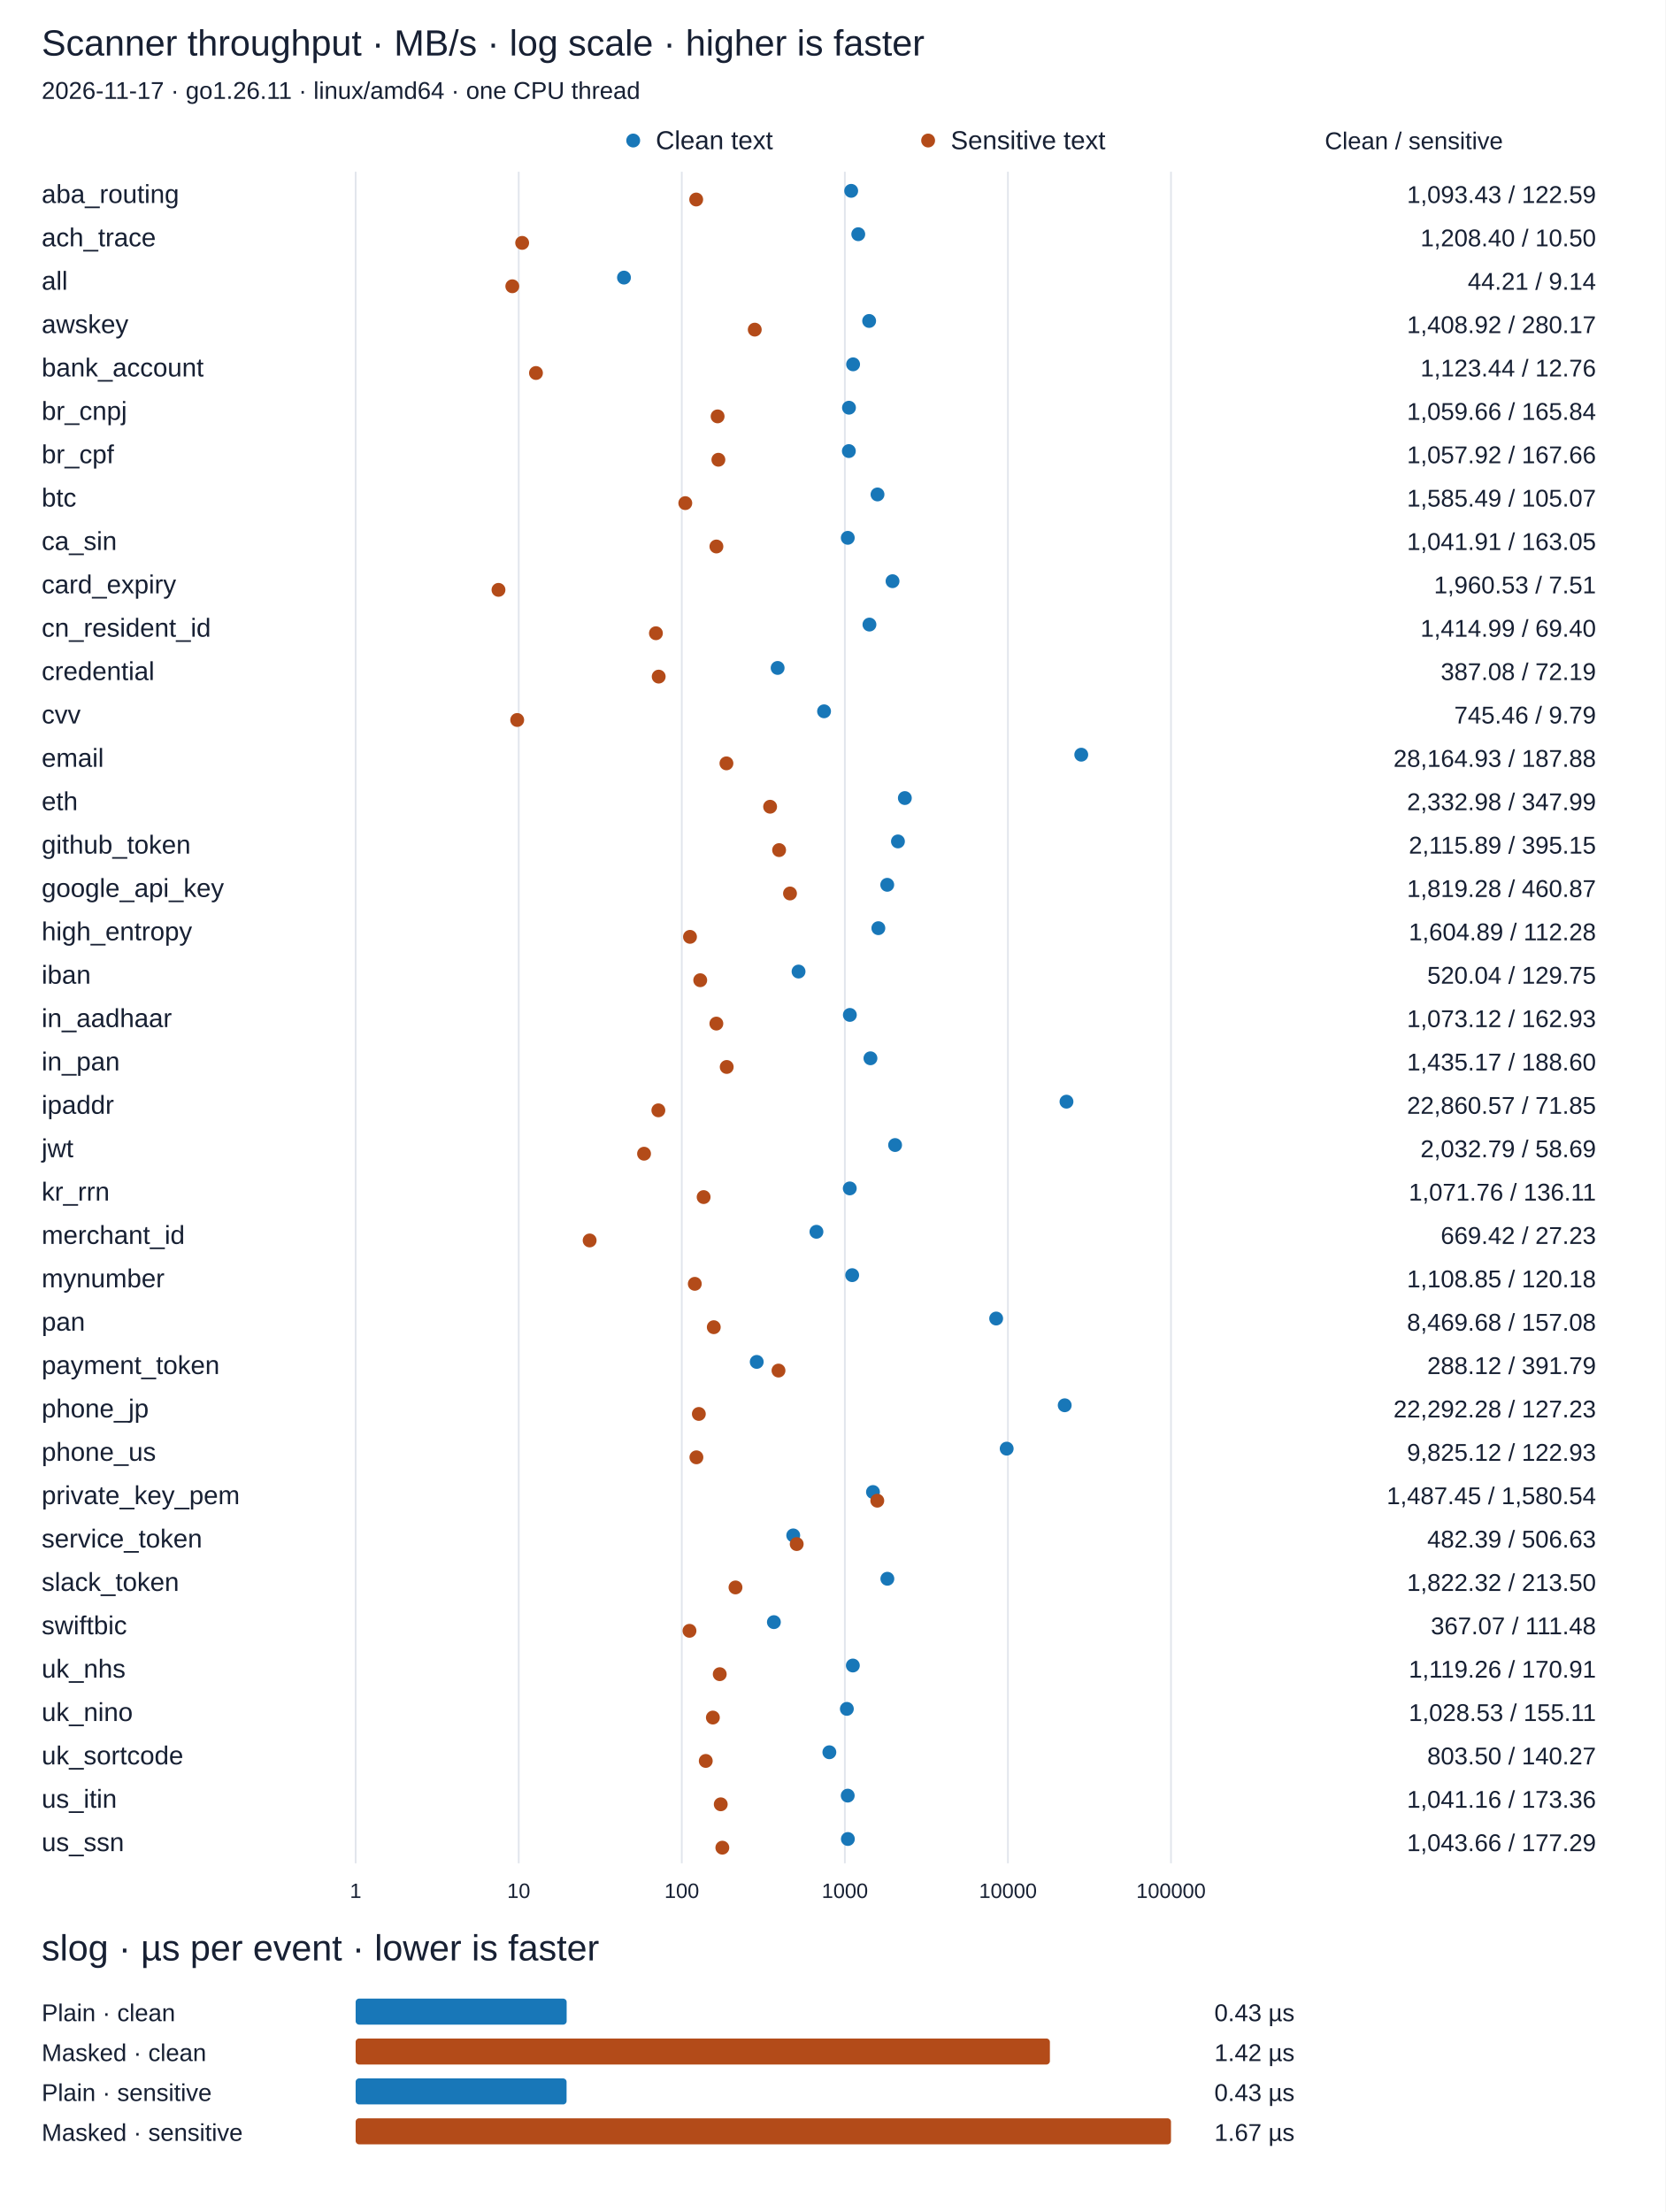
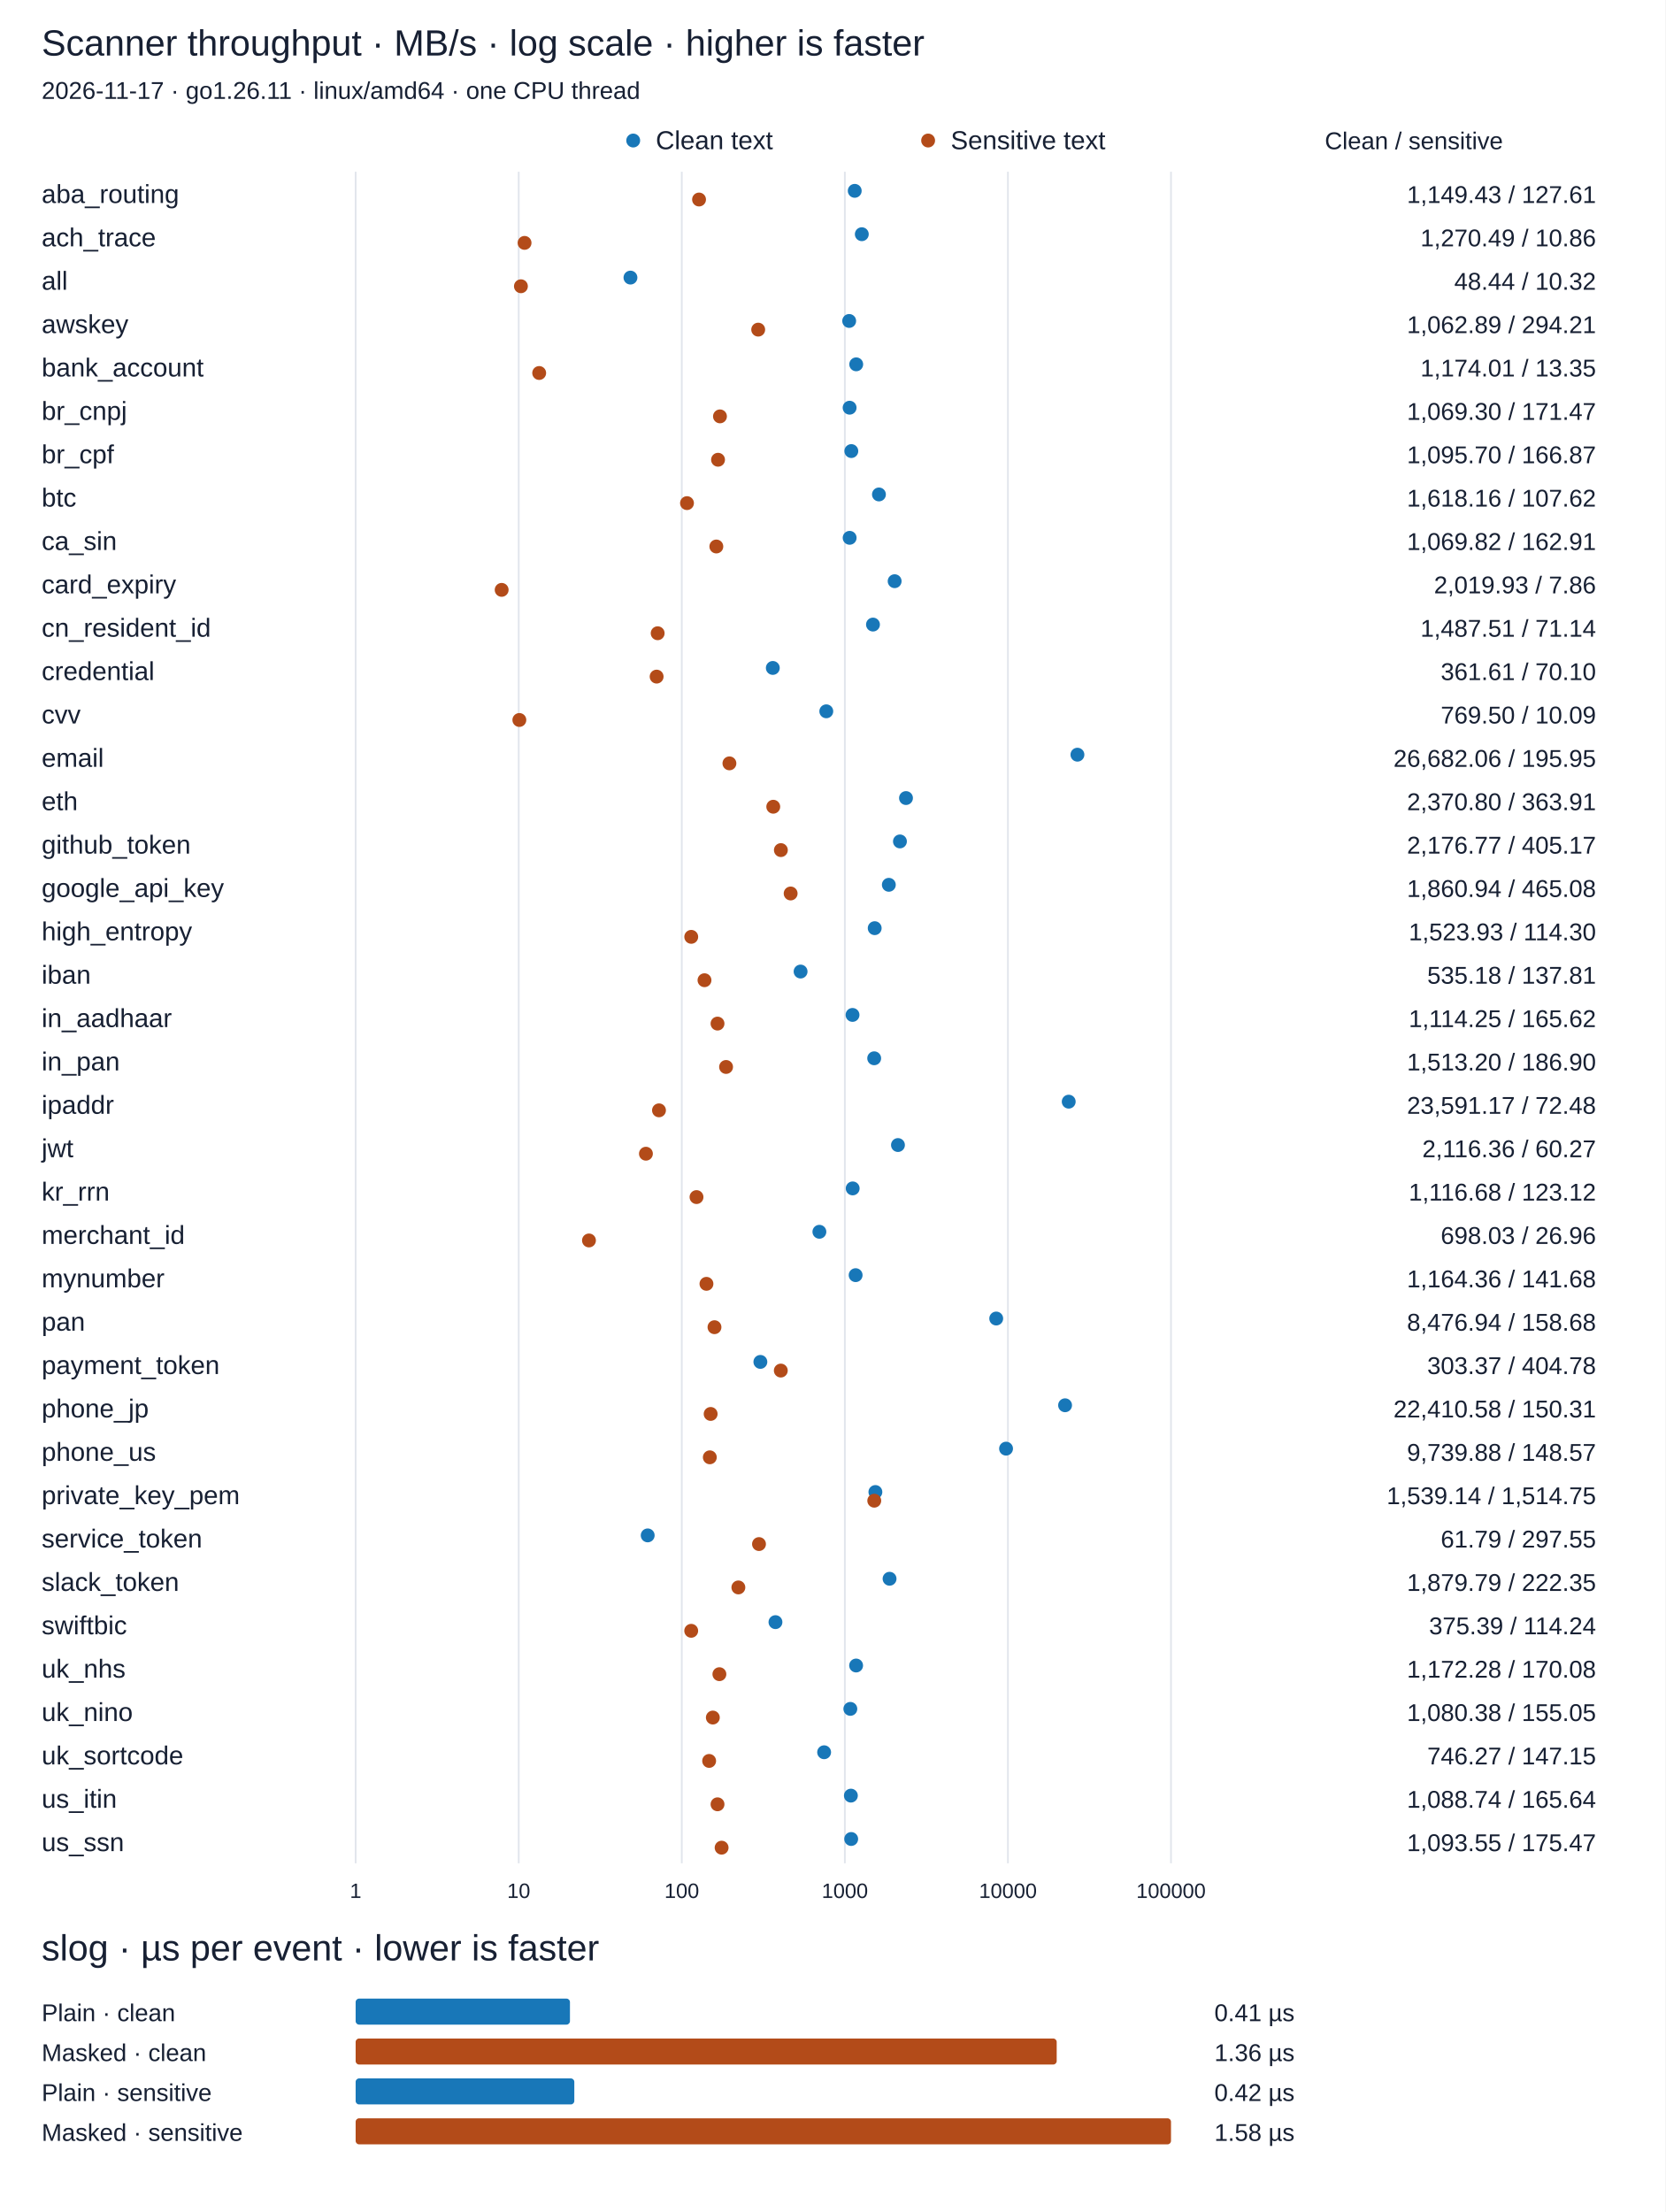
<svg xmlns="http://www.w3.org/2000/svg" width="960" height="1275" viewBox="0 0 960 1275" role="img">
  <rect width="100%" height="100%" fill="white" />
  <g font-family="Arial, sans-serif" font-size="15" fill="#172033">
    <text x="24" y="32" font-size="21" fill="#172033" text-anchor="start">Scanner throughput · MB/s · log scale · higher is faster</text>
    <text x="24" y="57" font-size="14" fill="#172033" text-anchor="start">2026-11-17 · go1.26.11 · linux/amd64 · one CPU thread</text>
    <circle cx="365.00" cy="81" r="4" fill="#1877b8" />
    <text x="378" y="86" font-size="15" fill="#172033" text-anchor="start">Clean text</text>
    <circle cx="535.00" cy="81" r="4" fill="#b34b19" />
    <text x="548" y="86" font-size="15" fill="#172033" text-anchor="start">Sensitive text</text>
    <text x="815" y="86" font-size="14" fill="#172033" text-anchor="middle">Clean / sensitive</text>
    <path d="M205.0,99 L205.0,1074" stroke="#e1e5ec" />
    <text x="205.0" y="1094" font-size="12" fill="#172033" text-anchor="middle">1</text>
    <path d="M299.0,99 L299.0,1074" stroke="#e1e5ec" />
    <text x="299.0" y="1094" font-size="12" fill="#172033" text-anchor="middle">10</text>
    <path d="M393.0,99 L393.0,1074" stroke="#e1e5ec" />
    <text x="393.0" y="1094" font-size="12" fill="#172033" text-anchor="middle">100</text>
    <path d="M487.0,99 L487.0,1074" stroke="#e1e5ec" />
    <text x="487.0" y="1094" font-size="12" fill="#172033" text-anchor="middle">1000</text>
    <path d="M581.0,99 L581.0,1074" stroke="#e1e5ec" />
    <text x="581.0" y="1094" font-size="12" fill="#172033" text-anchor="middle">10000</text>
    <path d="M675.0,99 L675.0,1074" stroke="#e1e5ec" />
    <text x="675.0" y="1094" font-size="12" fill="#172033" text-anchor="middle">100000</text>
    <text x="24" y="117" font-size="15" fill="#172033" text-anchor="start">aba_routing</text>
-     <circle cx="490.65" cy="110" r="4" fill="#1877b8" />
-     <circle cx="401.31" cy="115" r="4" fill="#b34b19" />
-     <text x="920" y="117" font-size="14" fill="#172033" text-anchor="end">1,093.43 / 122.59</text>
+     <circle cx="492.69" cy="110" r="4" fill="#1877b8" />
+     <circle cx="402.95" cy="115" r="4" fill="#b34b19" />
+     <text x="920" y="117" font-size="14" fill="#172033" text-anchor="end">1,149.43 / 127.61</text>
    <text x="24" y="142" font-size="15" fill="#172033" text-anchor="start">ach_trace</text>
-     <circle cx="494.73" cy="135" r="4" fill="#1877b8" />
-     <circle cx="300.99" cy="140" r="4" fill="#b34b19" />
-     <text x="920" y="142" font-size="14" fill="#172033" text-anchor="end">1,208.40 / 10.50</text>
+     <circle cx="496.77" cy="135" r="4" fill="#1877b8" />
+     <circle cx="302.37" cy="140" r="4" fill="#b34b19" />
+     <text x="920" y="142" font-size="14" fill="#172033" text-anchor="end">1,270.49 / 10.86</text>
    <text x="24" y="167" font-size="15" fill="#172033" text-anchor="start">all</text>
-     <circle cx="359.68" cy="160" r="4" fill="#1877b8" />
-     <circle cx="295.31" cy="165" r="4" fill="#b34b19" />
-     <text x="920" y="167" font-size="14" fill="#172033" text-anchor="end">44.21 / 9.14</text>
+     <circle cx="363.41" cy="160" r="4" fill="#1877b8" />
+     <circle cx="300.27" cy="165" r="4" fill="#b34b19" />
+     <text x="920" y="167" font-size="14" fill="#172033" text-anchor="end">48.44 / 10.32</text>
    <text x="24" y="192" font-size="15" fill="#172033" text-anchor="start">awskey</text>
-     <circle cx="501.00" cy="185" r="4" fill="#1877b8" />
-     <circle cx="435.06" cy="190" r="4" fill="#b34b19" />
-     <text x="920" y="192" font-size="14" fill="#172033" text-anchor="end">1,408.92 / 280.17</text>
+     <circle cx="489.49" cy="185" r="4" fill="#1877b8" />
+     <circle cx="437.05" cy="190" r="4" fill="#b34b19" />
+     <text x="920" y="192" font-size="14" fill="#172033" text-anchor="end">1,062.89 / 294.21</text>
    <text x="24" y="217" font-size="15" fill="#172033" text-anchor="start">bank_account</text>
-     <circle cx="491.75" cy="210" r="4" fill="#1877b8" />
-     <circle cx="308.95" cy="215" r="4" fill="#b34b19" />
-     <text x="920" y="217" font-size="14" fill="#172033" text-anchor="end">1,123.44 / 12.76</text>
+     <circle cx="493.55" cy="210" r="4" fill="#1877b8" />
+     <circle cx="310.80" cy="215" r="4" fill="#b34b19" />
+     <text x="920" y="217" font-size="14" fill="#172033" text-anchor="end">1,174.01 / 13.35</text>
    <text x="24" y="242" font-size="15" fill="#172033" text-anchor="start">br_cnpj</text>
-     <circle cx="489.37" cy="235" r="4" fill="#1877b8" />
-     <circle cx="413.65" cy="240" r="4" fill="#b34b19" />
-     <text x="920" y="242" font-size="14" fill="#172033" text-anchor="end">1,059.66 / 165.84</text>
+     <circle cx="489.74" cy="235" r="4" fill="#1877b8" />
+     <circle cx="415.01" cy="240" r="4" fill="#b34b19" />
+     <text x="920" y="242" font-size="14" fill="#172033" text-anchor="end">1,069.30 / 171.47</text>
    <text x="24" y="267" font-size="15" fill="#172033" text-anchor="start">br_cpf</text>
-     <circle cx="489.30" cy="260" r="4" fill="#1877b8" />
-     <circle cx="414.10" cy="265" r="4" fill="#b34b19" />
-     <text x="920" y="267" font-size="14" fill="#172033" text-anchor="end">1,057.92 / 167.66</text>
+     <circle cx="490.73" cy="260" r="4" fill="#1877b8" />
+     <circle cx="413.90" cy="265" r="4" fill="#b34b19" />
+     <text x="920" y="267" font-size="14" fill="#172033" text-anchor="end">1,095.70 / 166.87</text>
    <text x="24" y="292" font-size="15" fill="#172033" text-anchor="start">btc</text>
-     <circle cx="505.82" cy="285" r="4" fill="#1877b8" />
-     <circle cx="395.02" cy="290" r="4" fill="#b34b19" />
-     <text x="920" y="292" font-size="14" fill="#172033" text-anchor="end">1,585.49 / 105.07</text>
+     <circle cx="506.65" cy="285" r="4" fill="#1877b8" />
+     <circle cx="396.00" cy="290" r="4" fill="#b34b19" />
+     <text x="920" y="292" font-size="14" fill="#172033" text-anchor="end">1,618.16 / 107.62</text>
    <text x="24" y="317" font-size="15" fill="#172033" text-anchor="start">ca_sin</text>
-     <circle cx="488.68" cy="310" r="4" fill="#1877b8" />
-     <circle cx="412.96" cy="315" r="4" fill="#b34b19" />
-     <text x="920" y="317" font-size="14" fill="#172033" text-anchor="end">1,041.91 / 163.05</text>
+     <circle cx="489.76" cy="310" r="4" fill="#1877b8" />
+     <circle cx="412.92" cy="315" r="4" fill="#b34b19" />
+     <text x="920" y="317" font-size="14" fill="#172033" text-anchor="end">1,069.82 / 162.91</text>
    <text x="24" y="342" font-size="15" fill="#172033" text-anchor="start">card_expiry</text>
-     <circle cx="514.48" cy="335" r="4" fill="#1877b8" />
-     <circle cx="287.34" cy="340" r="4" fill="#b34b19" />
-     <text x="920" y="342" font-size="14" fill="#172033" text-anchor="end">1,960.53 / 7.51</text>
+     <circle cx="515.70" cy="335" r="4" fill="#1877b8" />
+     <circle cx="289.17" cy="340" r="4" fill="#b34b19" />
+     <text x="920" y="342" font-size="14" fill="#172033" text-anchor="end">2,019.93 / 7.86</text>
    <text x="24" y="367" font-size="15" fill="#172033" text-anchor="start">cn_resident_id</text>
-     <circle cx="501.17" cy="360" r="4" fill="#1877b8" />
-     <circle cx="378.09" cy="365" r="4" fill="#b34b19" />
-     <text x="920" y="367" font-size="14" fill="#172033" text-anchor="end">1,414.99 / 69.40</text>
+     <circle cx="503.21" cy="360" r="4" fill="#1877b8" />
+     <circle cx="379.10" cy="365" r="4" fill="#b34b19" />
+     <text x="920" y="367" font-size="14" fill="#172033" text-anchor="end">1,487.51 / 71.14</text>
    <text x="24" y="392" font-size="15" fill="#172033" text-anchor="start">credential</text>
-     <circle cx="448.25" cy="385" r="4" fill="#1877b8" />
-     <circle cx="379.69" cy="390" r="4" fill="#b34b19" />
-     <text x="920" y="392" font-size="14" fill="#172033" text-anchor="end">387.08 / 72.19</text>
+     <circle cx="445.47" cy="385" r="4" fill="#1877b8" />
+     <circle cx="378.50" cy="390" r="4" fill="#b34b19" />
+     <text x="920" y="392" font-size="14" fill="#172033" text-anchor="end">361.61 / 70.10</text>
    <text x="24" y="417" font-size="15" fill="#172033" text-anchor="start">cvv</text>
-     <circle cx="475.01" cy="410" r="4" fill="#1877b8" />
-     <circle cx="298.13" cy="415" r="4" fill="#b34b19" />
-     <text x="920" y="417" font-size="14" fill="#172033" text-anchor="end">745.46 / 9.79</text>
+     <circle cx="476.30" cy="410" r="4" fill="#1877b8" />
+     <circle cx="299.37" cy="415" r="4" fill="#b34b19" />
+     <text x="920" y="417" font-size="14" fill="#172033" text-anchor="end">769.50 / 10.09</text>
    <text x="24" y="442" font-size="15" fill="#172033" text-anchor="start">email</text>
-     <circle cx="623.27" cy="435" r="4" fill="#1877b8" />
-     <circle cx="418.74" cy="440" r="4" fill="#b34b19" />
-     <text x="920" y="442" font-size="14" fill="#172033" text-anchor="end">28,164.93 / 187.88</text>
+     <circle cx="621.06" cy="435" r="4" fill="#1877b8" />
+     <circle cx="420.46" cy="440" r="4" fill="#b34b19" />
+     <text x="920" y="442" font-size="14" fill="#172033" text-anchor="end">26,682.06 / 195.95</text>
    <text x="24" y="467" font-size="15" fill="#172033" text-anchor="start">eth</text>
-     <circle cx="521.58" cy="460" r="4" fill="#1877b8" />
-     <circle cx="443.91" cy="465" r="4" fill="#b34b19" />
-     <text x="920" y="467" font-size="14" fill="#172033" text-anchor="end">2,332.98 / 347.99</text>
+     <circle cx="522.24" cy="460" r="4" fill="#1877b8" />
+     <circle cx="445.73" cy="465" r="4" fill="#b34b19" />
+     <text x="920" y="467" font-size="14" fill="#172033" text-anchor="end">2,370.80 / 363.91</text>
    <text x="24" y="492" font-size="15" fill="#172033" text-anchor="start">github_token</text>
-     <circle cx="517.60" cy="485" r="4" fill="#1877b8" />
-     <circle cx="449.10" cy="490" r="4" fill="#b34b19" />
-     <text x="920" y="492" font-size="14" fill="#172033" text-anchor="end">2,115.89 / 395.15</text>
+     <circle cx="518.75" cy="485" r="4" fill="#1877b8" />
+     <circle cx="450.12" cy="490" r="4" fill="#b34b19" />
+     <text x="920" y="492" font-size="14" fill="#172033" text-anchor="end">2,176.77 / 405.17</text>
    <text x="24" y="517" font-size="15" fill="#172033" text-anchor="start">google_api_key</text>
-     <circle cx="511.43" cy="510" r="4" fill="#1877b8" />
-     <circle cx="455.38" cy="515" r="4" fill="#b34b19" />
-     <text x="920" y="517" font-size="14" fill="#172033" text-anchor="end">1,819.28 / 460.87</text>
+     <circle cx="512.35" cy="510" r="4" fill="#1877b8" />
+     <circle cx="455.75" cy="515" r="4" fill="#b34b19" />
+     <text x="920" y="517" font-size="14" fill="#172033" text-anchor="end">1,860.94 / 465.08</text>
    <text x="24" y="542" font-size="15" fill="#172033" text-anchor="start">high_entropy</text>
-     <circle cx="506.31" cy="535" r="4" fill="#1877b8" />
-     <circle cx="397.73" cy="540" r="4" fill="#b34b19" />
-     <text x="920" y="542" font-size="14" fill="#172033" text-anchor="end">1,604.89 / 112.28</text>
+     <circle cx="504.20" cy="535" r="4" fill="#1877b8" />
+     <circle cx="398.45" cy="540" r="4" fill="#b34b19" />
+     <text x="920" y="542" font-size="14" fill="#172033" text-anchor="end">1,523.93 / 114.30</text>
    <text x="24" y="567" font-size="15" fill="#172033" text-anchor="start">iban</text>
-     <circle cx="460.31" cy="560" r="4" fill="#1877b8" />
-     <circle cx="403.63" cy="565" r="4" fill="#b34b19" />
-     <text x="920" y="567" font-size="14" fill="#172033" text-anchor="end">520.04 / 129.75</text>
+     <circle cx="461.48" cy="560" r="4" fill="#1877b8" />
+     <circle cx="406.09" cy="565" r="4" fill="#b34b19" />
+     <text x="920" y="567" font-size="14" fill="#172033" text-anchor="end">535.18 / 137.81</text>
    <text x="24" y="592" font-size="15" fill="#172033" text-anchor="start">in_aadhaar</text>
-     <circle cx="489.88" cy="585" r="4" fill="#1877b8" />
-     <circle cx="412.93" cy="590" r="4" fill="#b34b19" />
-     <text x="920" y="592" font-size="14" fill="#172033" text-anchor="end">1,073.12 / 162.93</text>
+     <circle cx="491.42" cy="585" r="4" fill="#1877b8" />
+     <circle cx="413.60" cy="590" r="4" fill="#b34b19" />
+     <text x="920" y="592" font-size="14" fill="#172033" text-anchor="end">1,114.25 / 165.62</text>
    <text x="24" y="617" font-size="15" fill="#172033" text-anchor="start">in_pan</text>
-     <circle cx="501.75" cy="610" r="4" fill="#1877b8" />
-     <circle cx="418.90" cy="615" r="4" fill="#b34b19" />
-     <text x="920" y="617" font-size="14" fill="#172033" text-anchor="end">1,435.17 / 188.60</text>
+     <circle cx="503.91" cy="610" r="4" fill="#1877b8" />
+     <circle cx="418.53" cy="615" r="4" fill="#b34b19" />
+     <text x="920" y="617" font-size="14" fill="#172033" text-anchor="end">1,513.20 / 186.90</text>
    <text x="24" y="642" font-size="15" fill="#172033" text-anchor="start">ipaddr</text>
-     <circle cx="614.75" cy="635" r="4" fill="#1877b8" />
-     <circle cx="379.50" cy="640" r="4" fill="#b34b19" />
-     <text x="920" y="642" font-size="14" fill="#172033" text-anchor="end">22,860.57 / 71.85</text>
+     <circle cx="616.04" cy="635" r="4" fill="#1877b8" />
+     <circle cx="379.86" cy="640" r="4" fill="#b34b19" />
+     <text x="920" y="642" font-size="14" fill="#172033" text-anchor="end">23,591.17 / 72.48</text>
    <text x="24" y="667" font-size="15" fill="#172033" text-anchor="start">jwt</text>
-     <circle cx="515.96" cy="660" r="4" fill="#1877b8" />
-     <circle cx="371.25" cy="665" r="4" fill="#b34b19" />
-     <text x="920" y="667" font-size="14" fill="#172033" text-anchor="end">2,032.79 / 58.69</text>
+     <circle cx="517.61" cy="660" r="4" fill="#1877b8" />
+     <circle cx="372.33" cy="665" r="4" fill="#b34b19" />
+     <text x="920" y="667" font-size="14" fill="#172033" text-anchor="end">2,116.36 / 60.27</text>
    <text x="24" y="692" font-size="15" fill="#172033" text-anchor="start">kr_rrn</text>
-     <circle cx="489.83" cy="685" r="4" fill="#1877b8" />
-     <circle cx="405.59" cy="690" r="4" fill="#b34b19" />
-     <text x="920" y="692" font-size="14" fill="#172033" text-anchor="end">1,071.76 / 136.11</text>
+     <circle cx="491.51" cy="685" r="4" fill="#1877b8" />
+     <circle cx="401.49" cy="690" r="4" fill="#b34b19" />
+     <text x="920" y="692" font-size="14" fill="#172033" text-anchor="end">1,116.68 / 123.12</text>
    <text x="24" y="717" font-size="15" fill="#172033" text-anchor="start">merchant_id</text>
-     <circle cx="470.62" cy="710" r="4" fill="#1877b8" />
-     <circle cx="339.89" cy="715" r="4" fill="#b34b19" />
-     <text x="920" y="717" font-size="14" fill="#172033" text-anchor="end">669.42 / 27.23</text>
+     <circle cx="472.32" cy="710" r="4" fill="#1877b8" />
+     <circle cx="339.50" cy="715" r="4" fill="#b34b19" />
+     <text x="920" y="717" font-size="14" fill="#172033" text-anchor="end">698.03 / 26.96</text>
    <text x="24" y="742" font-size="15" fill="#172033" text-anchor="start">mynumber</text>
-     <circle cx="491.22" cy="735" r="4" fill="#1877b8" />
-     <circle cx="400.50" cy="740" r="4" fill="#b34b19" />
-     <text x="920" y="742" font-size="14" fill="#172033" text-anchor="end">1,108.85 / 120.18</text>
+     <circle cx="493.21" cy="735" r="4" fill="#1877b8" />
+     <circle cx="407.22" cy="740" r="4" fill="#b34b19" />
+     <text x="920" y="742" font-size="14" fill="#172033" text-anchor="end">1,164.36 / 141.68</text>
    <text x="24" y="767" font-size="15" fill="#172033" text-anchor="start">pan</text>
-     <circle cx="574.22" cy="760" r="4" fill="#1877b8" />
-     <circle cx="411.44" cy="765" r="4" fill="#b34b19" />
-     <text x="920" y="767" font-size="14" fill="#172033" text-anchor="end">8,469.68 / 157.08</text>
+     <circle cx="574.25" cy="760" r="4" fill="#1877b8" />
+     <circle cx="411.85" cy="765" r="4" fill="#b34b19" />
+     <text x="920" y="767" font-size="14" fill="#172033" text-anchor="end">8,476.94 / 158.68</text>
    <text x="24" y="792" font-size="15" fill="#172033" text-anchor="start">payment_token</text>
-     <circle cx="436.20" cy="785" r="4" fill="#1877b8" />
-     <circle cx="448.75" cy="790" r="4" fill="#b34b19" />
-     <text x="920" y="792" font-size="14" fill="#172033" text-anchor="end">288.12 / 391.79</text>
+     <circle cx="438.30" cy="785" r="4" fill="#1877b8" />
+     <circle cx="450.08" cy="790" r="4" fill="#b34b19" />
+     <text x="920" y="792" font-size="14" fill="#172033" text-anchor="end">303.37 / 404.78</text>
    <text x="24" y="817" font-size="15" fill="#172033" text-anchor="start">phone_jp</text>
-     <circle cx="613.73" cy="810" r="4" fill="#1877b8" />
-     <circle cx="402.83" cy="815" r="4" fill="#b34b19" />
-     <text x="920" y="817" font-size="14" fill="#172033" text-anchor="end">22,292.28 / 127.23</text>
+     <circle cx="613.94" cy="810" r="4" fill="#1877b8" />
+     <circle cx="409.64" cy="815" r="4" fill="#b34b19" />
+     <text x="920" y="817" font-size="14" fill="#172033" text-anchor="end">22,410.58 / 150.31</text>
    <text x="24" y="842" font-size="15" fill="#172033" text-anchor="start">phone_us</text>
-     <circle cx="580.28" cy="835" r="4" fill="#1877b8" />
-     <circle cx="401.43" cy="840" r="4" fill="#b34b19" />
-     <text x="920" y="842" font-size="14" fill="#172033" text-anchor="end">9,825.12 / 122.93</text>
+     <circle cx="579.92" cy="835" r="4" fill="#1877b8" />
+     <circle cx="409.16" cy="840" r="4" fill="#b34b19" />
+     <text x="920" y="842" font-size="14" fill="#172033" text-anchor="end">9,739.88 / 148.57</text>
    <text x="24" y="867" font-size="15" fill="#172033" text-anchor="start">private_key_pem</text>
-     <circle cx="503.21" cy="860" r="4" fill="#1877b8" />
-     <circle cx="505.69" cy="865" r="4" fill="#b34b19" />
-     <text x="920" y="867" font-size="14" fill="#172033" text-anchor="end">1,487.45 / 1,580.54</text>
+     <circle cx="504.60" cy="860" r="4" fill="#1877b8" />
+     <circle cx="503.95" cy="865" r="4" fill="#b34b19" />
+     <text x="920" y="867" font-size="14" fill="#172033" text-anchor="end">1,539.14 / 1,514.75</text>
    <text x="24" y="892" font-size="15" fill="#172033" text-anchor="start">service_token</text>
-     <circle cx="457.24" cy="885" r="4" fill="#1877b8" />
-     <circle cx="459.24" cy="890" r="4" fill="#b34b19" />
-     <text x="920" y="892" font-size="14" fill="#172033" text-anchor="end">482.39 / 506.63</text>
+     <circle cx="373.35" cy="885" r="4" fill="#1877b8" />
+     <circle cx="437.51" cy="890" r="4" fill="#b34b19" />
+     <text x="920" y="892" font-size="14" fill="#172033" text-anchor="end">61.79 / 297.55</text>
    <text x="24" y="917" font-size="15" fill="#172033" text-anchor="start">slack_token</text>
-     <circle cx="511.50" cy="910" r="4" fill="#1877b8" />
-     <circle cx="423.96" cy="915" r="4" fill="#b34b19" />
-     <text x="920" y="917" font-size="14" fill="#172033" text-anchor="end">1,822.32 / 213.50</text>
+     <circle cx="512.77" cy="910" r="4" fill="#1877b8" />
+     <circle cx="425.62" cy="915" r="4" fill="#b34b19" />
+     <text x="920" y="917" font-size="14" fill="#172033" text-anchor="end">1,879.79 / 222.35</text>
    <text x="24" y="942" font-size="15" fill="#172033" text-anchor="start">swiftbic</text>
-     <circle cx="446.09" cy="935" r="4" fill="#1877b8" />
-     <circle cx="397.44" cy="940" r="4" fill="#b34b19" />
-     <text x="920" y="942" font-size="14" fill="#172033" text-anchor="end">367.07 / 111.48</text>
+     <circle cx="447.00" cy="935" r="4" fill="#1877b8" />
+     <circle cx="398.43" cy="940" r="4" fill="#b34b19" />
+     <text x="920" y="942" font-size="14" fill="#172033" text-anchor="end">375.39 / 114.24</text>
    <text x="24" y="967" font-size="15" fill="#172033" text-anchor="start">uk_nhs</text>
-     <circle cx="491.60" cy="960" r="4" fill="#1877b8" />
-     <circle cx="414.88" cy="965" r="4" fill="#b34b19" />
-     <text x="920" y="967" font-size="14" fill="#172033" text-anchor="end">1,119.26 / 170.91</text>
+     <circle cx="493.49" cy="960" r="4" fill="#1877b8" />
+     <circle cx="414.68" cy="965" r="4" fill="#b34b19" />
+     <text x="920" y="967" font-size="14" fill="#172033" text-anchor="end">1,172.28 / 170.08</text>
    <text x="24" y="992" font-size="15" fill="#172033" text-anchor="start">uk_nino</text>
-     <circle cx="488.15" cy="985" r="4" fill="#1877b8" />
-     <circle cx="410.92" cy="990" r="4" fill="#b34b19" />
-     <text x="920" y="992" font-size="14" fill="#172033" text-anchor="end">1,028.53 / 155.11</text>
+     <circle cx="490.16" cy="985" r="4" fill="#1877b8" />
+     <circle cx="410.90" cy="990" r="4" fill="#b34b19" />
+     <text x="920" y="992" font-size="14" fill="#172033" text-anchor="end">1,080.38 / 155.05</text>
    <text x="24" y="1017" font-size="15" fill="#172033" text-anchor="start">uk_sortcode</text>
-     <circle cx="478.07" cy="1010" r="4" fill="#1877b8" />
-     <circle cx="406.82" cy="1015" r="4" fill="#b34b19" />
-     <text x="920" y="1017" font-size="14" fill="#172033" text-anchor="end">803.50 / 140.27</text>
+     <circle cx="475.05" cy="1010" r="4" fill="#1877b8" />
+     <circle cx="408.77" cy="1015" r="4" fill="#b34b19" />
+     <text x="920" y="1017" font-size="14" fill="#172033" text-anchor="end">746.27 / 147.15</text>
    <text x="24" y="1042" font-size="15" fill="#172033" text-anchor="start">us_itin</text>
-     <circle cx="488.65" cy="1035" r="4" fill="#1877b8" />
-     <circle cx="415.46" cy="1040" r="4" fill="#b34b19" />
-     <text x="920" y="1042" font-size="14" fill="#172033" text-anchor="end">1,041.16 / 173.36</text>
+     <circle cx="490.47" cy="1035" r="4" fill="#1877b8" />
+     <circle cx="413.60" cy="1040" r="4" fill="#b34b19" />
+     <text x="920" y="1042" font-size="14" fill="#172033" text-anchor="end">1,088.74 / 165.64</text>
    <text x="24" y="1067" font-size="15" fill="#172033" text-anchor="start">us_ssn</text>
-     <circle cx="488.74" cy="1060" r="4" fill="#1877b8" />
-     <circle cx="416.38" cy="1065" r="4" fill="#b34b19" />
-     <text x="920" y="1067" font-size="14" fill="#172033" text-anchor="end">1,043.66 / 177.29</text>
+     <circle cx="490.65" cy="1060" r="4" fill="#1877b8" />
+     <circle cx="415.96" cy="1065" r="4" fill="#b34b19" />
+     <text x="920" y="1067" font-size="14" fill="#172033" text-anchor="end">1,093.55 / 175.47</text>
    <text x="24" y="1130" font-size="21" fill="#172033" text-anchor="start">slog · µs per event · lower is faster</text>
    <text x="24" y="1165" font-size="14" fill="#172033" text-anchor="start">Plain · clean</text>
-     <rect x="205" y="1152" width="121.64" height="15" rx="2" fill="#1877b8" />
-     <text x="700" y="1165" font-size="14" fill="#172033" text-anchor="start">0.43 µs</text>
+     <rect x="205" y="1152" width="123.54" height="15" rx="2" fill="#1877b8" />
+     <text x="700" y="1165" font-size="14" fill="#172033" text-anchor="start">0.41 µs</text>
    <text x="24" y="1188" font-size="14" fill="#172033" text-anchor="start">Masked · clean</text>
-     <rect x="205" y="1175" width="400.19" height="15" rx="2" fill="#b34b19" />
-     <text x="700" y="1188" font-size="14" fill="#172033" text-anchor="start">1.42 µs</text>
+     <rect x="205" y="1175" width="404.11" height="15" rx="2" fill="#b34b19" />
+     <text x="700" y="1188" font-size="14" fill="#172033" text-anchor="start">1.36 µs</text>
    <text x="24" y="1211" font-size="14" fill="#172033" text-anchor="start">Plain · sensitive</text>
-     <rect x="205" y="1198" width="121.59" height="15" rx="2" fill="#1877b8" />
-     <text x="700" y="1211" font-size="14" fill="#172033" text-anchor="start">0.43 µs</text>
+     <rect x="205" y="1198" width="126.05" height="15" rx="2" fill="#1877b8" />
+     <text x="700" y="1211" font-size="14" fill="#172033" text-anchor="start">0.42 µs</text>
    <text x="24" y="1234" font-size="14" fill="#172033" text-anchor="start">Masked · sensitive</text>
    <rect x="205" y="1221" width="470.00" height="15" rx="2" fill="#b34b19" />
-     <text x="700" y="1234" font-size="14" fill="#172033" text-anchor="start">1.67 µs</text>
+     <text x="700" y="1234" font-size="14" fill="#172033" text-anchor="start">1.58 µs</text>
  </g>
</svg>
